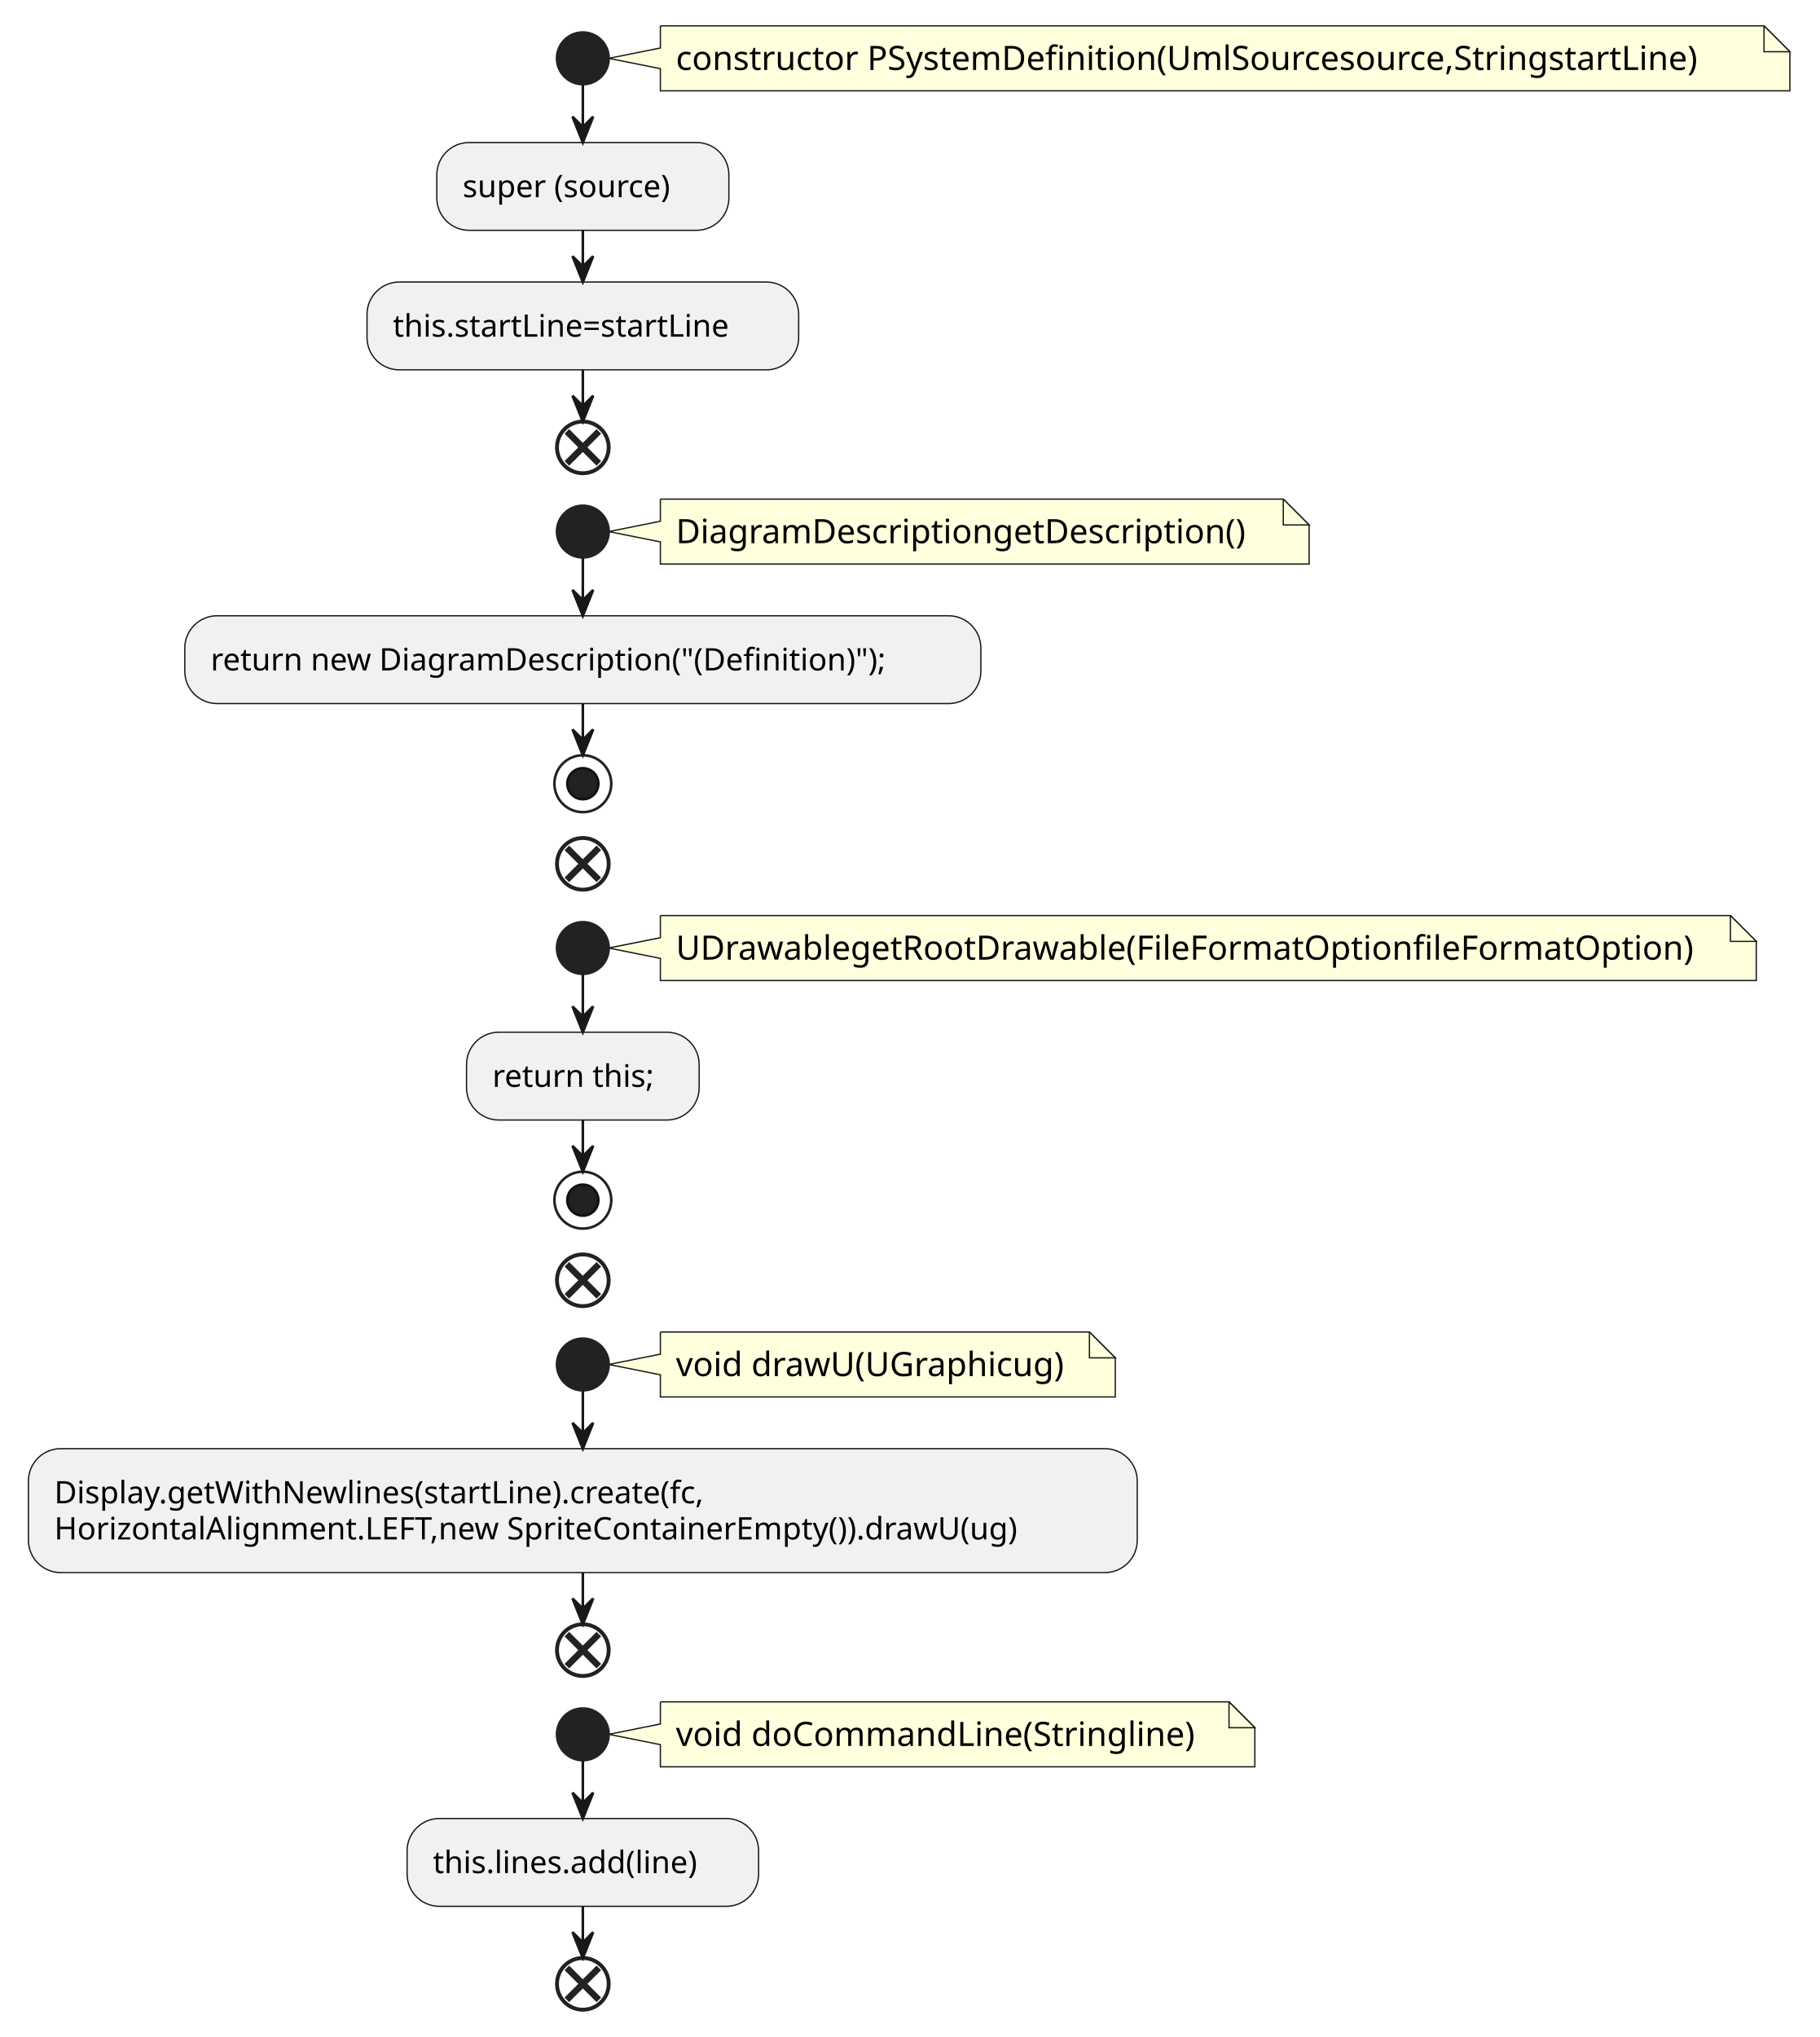
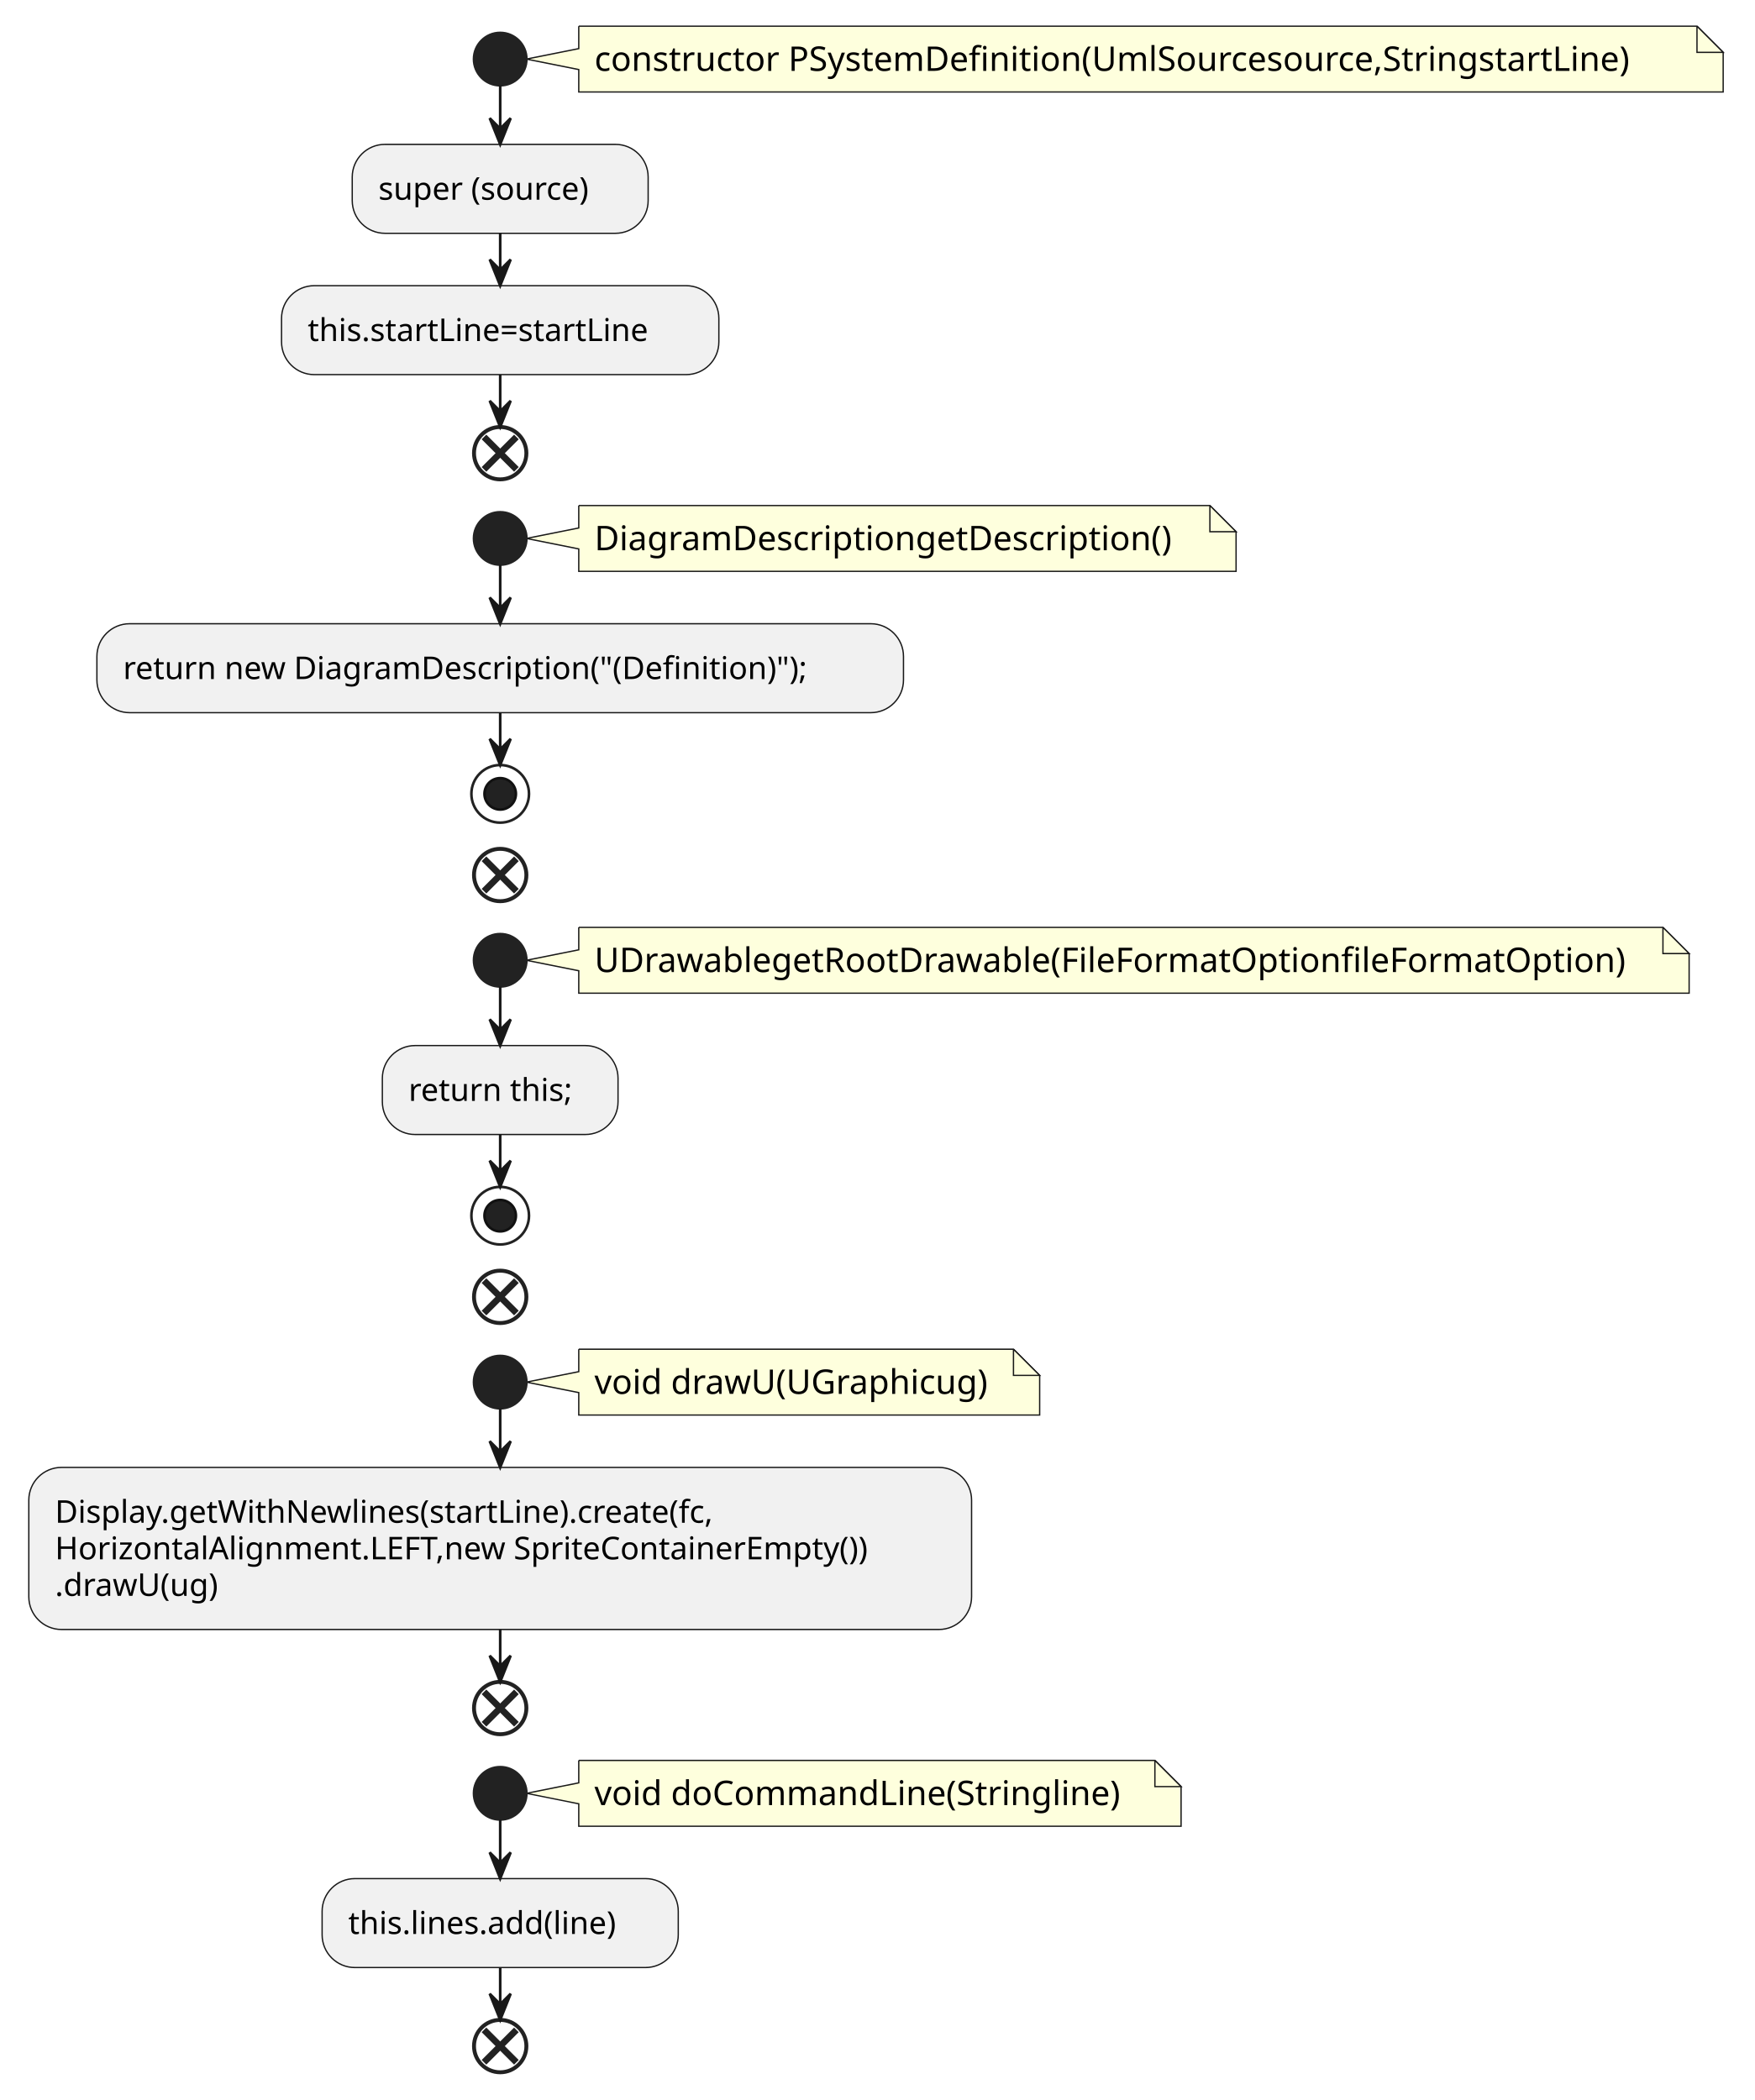
- <svg xmlns="http://www.w3.org/2000/svg" contentStyleType="text/css" height="788px" preserveAspectRatio="none" style="width:704px;height:788px;background:#FFFFFF;" version="1.1" viewBox="0 0 704 788" width="704px" zoomAndPan="magnify">
+ <svg xmlns="http://www.w3.org/2000/svg" contentStyleType="text/css" height="802px" preserveAspectRatio="none" style="width:670px;height:802px;background:#FFFFFF;" version="1.1" viewBox="0 0 670 802" width="670px" zoomAndPan="magnify">
  <defs />
  <g>
-     <path d="M255.5,10 L255.5,18.566 L235.5,22.566 L255.5,26.566 L255.5,35.133 A0,0 0 0 0 255.5,35.133 L692.5,35.133 A0,0 0 0 0 692.5,35.133 L692.5,20 L682.5,10 L255.5,10 A0,0 0 0 0 255.5,10 " fill="#FEFFDD" style="stroke:#181818;stroke-width:0.5;" />
-     <path d="M682.5,10 L682.5,20 L692.5,20 L682.5,10 " fill="#FEFFDD" style="stroke:#181818;stroke-width:0.5;" />
-     <text fill="#000000" font-family="sans-serif" font-size="13" lengthAdjust="spacing" textLength="416" x="261.5" y="27.067">constructor PSystemDefinition(UmlSourcesource,StringstartLine)</text>
-     <ellipse cx="225.5" cy="22.566" fill="#222222" rx="10" ry="10" style="stroke:#222222;stroke-width:1.0;" />
-     <rect fill="#F1F1F1" height="33.969" rx="12.5" ry="12.5" style="stroke:#181818;stroke-width:0.5;" width="113" x="169" y="55.133" />
-     <text fill="#000000" font-family="sans-serif" font-size="12" lengthAdjust="spacing" textLength="93" x="179" y="76.272">super (source)</text>
-     <rect fill="#F1F1F1" height="33.969" rx="12.5" ry="12.5" style="stroke:#181818;stroke-width:0.5;" width="167" x="142" y="109.102" />
-     <text fill="#000000" font-family="sans-serif" font-size="12" lengthAdjust="spacing" textLength="147" x="152" y="130.24">this.startLine=startLine</text>
-     <ellipse cx="225.5" cy="173.07" fill="none" rx="10" ry="10" style="stroke:#222222;stroke-width:1.5;" />
-     <line style="stroke:#222222;stroke-width:2.5;" x1="219.313" x2="231.687" y1="166.883" y2="179.257" />
-     <line style="stroke:#222222;stroke-width:2.5;" x1="231.687" x2="219.313" y1="166.883" y2="179.257" />
-     <path d="M255.5,193.07 L255.5,201.637 L235.5,205.637 L255.5,209.637 L255.5,218.203 A0,0 0 0 0 255.5,218.203 L506.5,218.203 A0,0 0 0 0 506.5,218.203 L506.5,203.07 L496.5,193.07 L255.5,193.07 A0,0 0 0 0 255.5,193.07 " fill="#FEFFDD" style="stroke:#181818;stroke-width:0.5;" />
-     <path d="M496.5,193.07 L496.5,203.07 L506.5,203.07 L496.5,193.07 " fill="#FEFFDD" style="stroke:#181818;stroke-width:0.5;" />
-     <text fill="#000000" font-family="sans-serif" font-size="13" lengthAdjust="spacing" textLength="230" x="261.5" y="210.137">DiagramDescriptiongetDescription()</text>
-     <ellipse cx="225.5" cy="205.637" fill="#222222" rx="10" ry="10" style="stroke:#222222;stroke-width:1.0;" />
-     <rect fill="#F1F1F1" height="33.969" rx="12.5" ry="12.5" style="stroke:#181818;stroke-width:0.5;" width="308" x="71.5" y="238.203" />
-     <text fill="#000000" font-family="sans-serif" font-size="12" lengthAdjust="spacing" textLength="288" x="81.5" y="259.342">return new DiagramDescription("(Definition)");</text>
-     <ellipse cx="225.5" cy="303.172" fill="none" rx="11" ry="11" style="stroke:#222222;stroke-width:1.0;" />
-     <ellipse cx="225.5" cy="303.172" fill="#222222" rx="6" ry="6" style="stroke:#111111;stroke-width:1.0;" />
-     <ellipse cx="225.5" cy="334.172" fill="none" rx="10" ry="10" style="stroke:#222222;stroke-width:1.5;" />
-     <line style="stroke:#222222;stroke-width:2.5;" x1="219.313" x2="231.687" y1="327.985" y2="340.359" />
-     <line style="stroke:#222222;stroke-width:2.5;" x1="231.687" x2="219.313" y1="327.985" y2="340.359" />
-     <path d="M255.5,354.172 L255.5,362.738 L235.5,366.738 L255.5,370.738 L255.5,379.305 A0,0 0 0 0 255.5,379.305 L679.5,379.305 A0,0 0 0 0 679.5,379.305 L679.5,364.172 L669.5,354.172 L255.5,354.172 A0,0 0 0 0 255.5,354.172 " fill="#FEFFDD" style="stroke:#181818;stroke-width:0.5;" />
-     <path d="M669.5,354.172 L669.5,364.172 L679.5,364.172 L669.5,354.172 " fill="#FEFFDD" style="stroke:#181818;stroke-width:0.5;" />
-     <text fill="#000000" font-family="sans-serif" font-size="13" lengthAdjust="spacing" textLength="403" x="261.5" y="371.239">UDrawablegetRootDrawable(FileFormatOptionfileFormatOption)</text>
-     <ellipse cx="225.5" cy="366.738" fill="#222222" rx="10" ry="10" style="stroke:#222222;stroke-width:1.0;" />
-     <rect fill="#F1F1F1" height="33.969" rx="12.5" ry="12.5" style="stroke:#181818;stroke-width:0.5;" width="90" x="180.5" y="399.305" />
-     <text fill="#000000" font-family="sans-serif" font-size="12" lengthAdjust="spacing" textLength="70" x="190.5" y="420.443">return this;</text>
-     <ellipse cx="225.5" cy="464.273" fill="none" rx="11" ry="11" style="stroke:#222222;stroke-width:1.0;" />
-     <ellipse cx="225.5" cy="464.273" fill="#222222" rx="6" ry="6" style="stroke:#111111;stroke-width:1.0;" />
-     <ellipse cx="225.5" cy="495.273" fill="none" rx="10" ry="10" style="stroke:#222222;stroke-width:1.5;" />
-     <line style="stroke:#222222;stroke-width:2.5;" x1="219.313" x2="231.687" y1="489.086" y2="501.461" />
-     <line style="stroke:#222222;stroke-width:2.5;" x1="231.687" x2="219.313" y1="489.086" y2="501.461" />
-     <path d="M255.5,515.273 L255.5,523.84 L235.5,527.84 L255.5,531.84 L255.5,540.406 A0,0 0 0 0 255.5,540.406 L431.5,540.406 A0,0 0 0 0 431.5,540.406 L431.5,525.273 L421.5,515.273 L255.5,515.273 A0,0 0 0 0 255.5,515.273 " fill="#FEFFDD" style="stroke:#181818;stroke-width:0.5;" />
-     <path d="M421.5,515.273 L421.5,525.273 L431.5,525.273 L421.5,515.273 " fill="#FEFFDD" style="stroke:#181818;stroke-width:0.5;" />
-     <text fill="#000000" font-family="sans-serif" font-size="13" lengthAdjust="spacing" textLength="155" x="261.5" y="532.34">void drawU(UGraphicug)</text>
-     <ellipse cx="225.5" cy="527.84" fill="#222222" rx="10" ry="10" style="stroke:#222222;stroke-width:1.0;" />
-     <rect fill="#F1F1F1" height="47.938" rx="12.5" ry="12.5" style="stroke:#181818;stroke-width:0.5;" width="429" x="11" y="560.406" />
+     <path d="M221,10 L221,18.566 L201,22.566 L221,26.566 L221,35.133 A0,0 0 0 0 221,35.133 L658,35.133 A0,0 0 0 0 658,35.133 L658,20 L648,10 L221,10 A0,0 0 0 0 221,10 " fill="#FEFFDD" style="stroke:#181818;stroke-width:0.5;" />
+     <path d="M648,10 L648,20 L658,20 L648,10 " fill="#FEFFDD" style="stroke:#181818;stroke-width:0.5;" />
+     <text fill="#000000" font-family="sans-serif" font-size="13" lengthAdjust="spacing" textLength="416" x="227" y="27.067">constructor PSystemDefinition(UmlSourcesource,StringstartLine)</text>
+     <ellipse cx="191" cy="22.566" fill="#222222" rx="10" ry="10" style="stroke:#222222;stroke-width:1.0;" />
+     <rect fill="#F1F1F1" height="33.969" rx="12.5" ry="12.5" style="stroke:#181818;stroke-width:0.5;" width="113" x="134.5" y="55.133" />
+     <text fill="#000000" font-family="sans-serif" font-size="12" lengthAdjust="spacing" textLength="93" x="144.5" y="76.272">super (source)</text>
+     <rect fill="#F1F1F1" height="33.969" rx="12.5" ry="12.5" style="stroke:#181818;stroke-width:0.5;" width="167" x="107.5" y="109.102" />
+     <text fill="#000000" font-family="sans-serif" font-size="12" lengthAdjust="spacing" textLength="147" x="117.5" y="130.24">this.startLine=startLine</text>
+     <ellipse cx="191" cy="173.07" fill="none" rx="10" ry="10" style="stroke:#222222;stroke-width:1.5;" />
+     <line style="stroke:#222222;stroke-width:2.5;" x1="184.813" x2="197.187" y1="166.883" y2="179.257" />
+     <line style="stroke:#222222;stroke-width:2.5;" x1="197.187" x2="184.813" y1="166.883" y2="179.257" />
+     <path d="M221,193.07 L221,201.637 L201,205.637 L221,209.637 L221,218.203 A0,0 0 0 0 221,218.203 L472,218.203 A0,0 0 0 0 472,218.203 L472,203.07 L462,193.07 L221,193.07 A0,0 0 0 0 221,193.07 " fill="#FEFFDD" style="stroke:#181818;stroke-width:0.5;" />
+     <path d="M462,193.07 L462,203.07 L472,203.07 L462,193.07 " fill="#FEFFDD" style="stroke:#181818;stroke-width:0.5;" />
+     <text fill="#000000" font-family="sans-serif" font-size="13" lengthAdjust="spacing" textLength="230" x="227" y="210.137">DiagramDescriptiongetDescription()</text>
+     <ellipse cx="191" cy="205.637" fill="#222222" rx="10" ry="10" style="stroke:#222222;stroke-width:1.0;" />
+     <rect fill="#F1F1F1" height="33.969" rx="12.5" ry="12.5" style="stroke:#181818;stroke-width:0.5;" width="308" x="37" y="238.203" />
+     <text fill="#000000" font-family="sans-serif" font-size="12" lengthAdjust="spacing" textLength="288" x="47" y="259.342">return new DiagramDescription("(Definition)");</text>
+     <ellipse cx="191" cy="303.172" fill="none" rx="11" ry="11" style="stroke:#222222;stroke-width:1.0;" />
+     <ellipse cx="191" cy="303.172" fill="#222222" rx="6" ry="6" style="stroke:#111111;stroke-width:1.0;" />
+     <ellipse cx="191" cy="334.172" fill="none" rx="10" ry="10" style="stroke:#222222;stroke-width:1.5;" />
+     <line style="stroke:#222222;stroke-width:2.5;" x1="184.813" x2="197.187" y1="327.985" y2="340.359" />
+     <line style="stroke:#222222;stroke-width:2.5;" x1="197.187" x2="184.813" y1="327.985" y2="340.359" />
+     <path d="M221,354.172 L221,362.738 L201,366.738 L221,370.738 L221,379.305 A0,0 0 0 0 221,379.305 L645,379.305 A0,0 0 0 0 645,379.305 L645,364.172 L635,354.172 L221,354.172 A0,0 0 0 0 221,354.172 " fill="#FEFFDD" style="stroke:#181818;stroke-width:0.5;" />
+     <path d="M635,354.172 L635,364.172 L645,364.172 L635,354.172 " fill="#FEFFDD" style="stroke:#181818;stroke-width:0.5;" />
+     <text fill="#000000" font-family="sans-serif" font-size="13" lengthAdjust="spacing" textLength="403" x="227" y="371.239">UDrawablegetRootDrawable(FileFormatOptionfileFormatOption)</text>
+     <ellipse cx="191" cy="366.738" fill="#222222" rx="10" ry="10" style="stroke:#222222;stroke-width:1.0;" />
+     <rect fill="#F1F1F1" height="33.969" rx="12.5" ry="12.5" style="stroke:#181818;stroke-width:0.5;" width="90" x="146" y="399.305" />
+     <text fill="#000000" font-family="sans-serif" font-size="12" lengthAdjust="spacing" textLength="70" x="156" y="420.443">return this;</text>
+     <ellipse cx="191" cy="464.273" fill="none" rx="11" ry="11" style="stroke:#222222;stroke-width:1.0;" />
+     <ellipse cx="191" cy="464.273" fill="#222222" rx="6" ry="6" style="stroke:#111111;stroke-width:1.0;" />
+     <ellipse cx="191" cy="495.273" fill="none" rx="10" ry="10" style="stroke:#222222;stroke-width:1.5;" />
+     <line style="stroke:#222222;stroke-width:2.5;" x1="184.813" x2="197.187" y1="489.086" y2="501.461" />
+     <line style="stroke:#222222;stroke-width:2.5;" x1="197.187" x2="184.813" y1="489.086" y2="501.461" />
+     <path d="M221,515.273 L221,523.84 L201,527.84 L221,531.84 L221,540.406 A0,0 0 0 0 221,540.406 L397,540.406 A0,0 0 0 0 397,540.406 L397,525.273 L387,515.273 L221,515.273 A0,0 0 0 0 221,515.273 " fill="#FEFFDD" style="stroke:#181818;stroke-width:0.5;" />
+     <path d="M387,515.273 L387,525.273 L397,525.273 L387,515.273 " fill="#FEFFDD" style="stroke:#181818;stroke-width:0.5;" />
+     <text fill="#000000" font-family="sans-serif" font-size="13" lengthAdjust="spacing" textLength="155" x="227" y="532.34">void drawU(UGraphicug)</text>
+     <ellipse cx="191" cy="527.84" fill="#222222" rx="10" ry="10" style="stroke:#222222;stroke-width:1.0;" />
+     <rect fill="#F1F1F1" height="61.906" rx="12.5" ry="12.5" style="stroke:#181818;stroke-width:0.5;" width="360" x="11" y="560.406" />
    <text fill="#000000" font-family="sans-serif" font-size="12" lengthAdjust="spacing" textLength="281" x="21" y="581.545">Display.getWithNewlines(startLine).create(fc,</text>
-     <text fill="#000000" font-family="sans-serif" font-size="12" lengthAdjust="spacing" textLength="409" x="21" y="595.514">HorizontalAlignment.LEFT,new SpriteContainerEmpty()).drawU(ug)</text>
-     <ellipse cx="225.5" cy="638.344" fill="none" rx="10" ry="10" style="stroke:#222222;stroke-width:1.5;" />
-     <line style="stroke:#222222;stroke-width:2.5;" x1="219.313" x2="231.687" y1="632.157" y2="644.531" />
-     <line style="stroke:#222222;stroke-width:2.5;" x1="231.687" x2="219.313" y1="632.157" y2="644.531" />
-     <path d="M255.5,658.344 L255.5,666.91 L235.5,670.91 L255.5,674.91 L255.5,683.477 A0,0 0 0 0 255.5,683.477 L485.5,683.477 A0,0 0 0 0 485.5,683.477 L485.5,668.344 L475.5,658.344 L255.5,658.344 A0,0 0 0 0 255.5,658.344 " fill="#FEFFDD" style="stroke:#181818;stroke-width:0.5;" />
-     <path d="M475.5,658.344 L475.5,668.344 L485.5,668.344 L475.5,658.344 " fill="#FEFFDD" style="stroke:#181818;stroke-width:0.5;" />
-     <text fill="#000000" font-family="sans-serif" font-size="13" lengthAdjust="spacing" textLength="209" x="261.5" y="675.411">void doCommandLine(Stringline)</text>
-     <ellipse cx="225.5" cy="670.91" fill="#222222" rx="10" ry="10" style="stroke:#222222;stroke-width:1.0;" />
-     <rect fill="#F1F1F1" height="33.969" rx="12.5" ry="12.5" style="stroke:#181818;stroke-width:0.5;" width="136" x="157.5" y="703.477" />
-     <text fill="#000000" font-family="sans-serif" font-size="12" lengthAdjust="spacing" textLength="116" x="167.5" y="724.615">this.lines.add(line)</text>
-     <ellipse cx="225.5" cy="767.445" fill="none" rx="10" ry="10" style="stroke:#222222;stroke-width:1.5;" />
-     <line style="stroke:#222222;stroke-width:2.5;" x1="219.313" x2="231.687" y1="761.258" y2="773.633" />
-     <line style="stroke:#222222;stroke-width:2.5;" x1="231.687" x2="219.313" y1="761.258" y2="773.633" />
-     <line style="stroke:#181818;stroke-width:1.0;" x1="225.5" x2="225.5" y1="32.566" y2="55.133" />
-     <polygon fill="#181818" points="221.5,45.133,225.5,55.133,229.5,45.133,225.5,49.133" style="stroke:#181818;stroke-width:1.0;" />
-     <line style="stroke:#181818;stroke-width:1.0;" x1="225.5" x2="225.5" y1="89.102" y2="109.102" />
-     <polygon fill="#181818" points="221.5,99.102,225.5,109.102,229.5,99.102,225.5,103.102" style="stroke:#181818;stroke-width:1.0;" />
-     <line style="stroke:#181818;stroke-width:1.0;" x1="225.5" x2="225.5" y1="143.07" y2="163.07" />
-     <polygon fill="#181818" points="221.5,153.07,225.5,163.07,229.5,153.07,225.5,157.07" style="stroke:#181818;stroke-width:1.0;" />
-     <line style="stroke:#181818;stroke-width:1.0;" x1="225.5" x2="225.5" y1="215.637" y2="238.203" />
-     <polygon fill="#181818" points="221.5,228.203,225.5,238.203,229.5,228.203,225.5,232.203" style="stroke:#181818;stroke-width:1.0;" />
-     <line style="stroke:#181818;stroke-width:1.0;" x1="225.5" x2="225.5" y1="272.172" y2="292.172" />
-     <polygon fill="#181818" points="221.5,282.172,225.5,292.172,229.5,282.172,225.5,286.172" style="stroke:#181818;stroke-width:1.0;" />
-     <line style="stroke:#181818;stroke-width:1.0;" x1="225.5" x2="225.5" y1="376.738" y2="399.305" />
-     <polygon fill="#181818" points="221.5,389.305,225.5,399.305,229.5,389.305,225.5,393.305" style="stroke:#181818;stroke-width:1.0;" />
-     <line style="stroke:#181818;stroke-width:1.0;" x1="225.5" x2="225.5" y1="433.273" y2="453.273" />
-     <polygon fill="#181818" points="221.5,443.273,225.5,453.273,229.5,443.273,225.5,447.273" style="stroke:#181818;stroke-width:1.0;" />
-     <line style="stroke:#181818;stroke-width:1.0;" x1="225.5" x2="225.5" y1="537.84" y2="560.406" />
-     <polygon fill="#181818" points="221.5,550.406,225.5,560.406,229.5,550.406,225.5,554.406" style="stroke:#181818;stroke-width:1.0;" />
-     <line style="stroke:#181818;stroke-width:1.0;" x1="225.5" x2="225.5" y1="608.344" y2="628.344" />
-     <polygon fill="#181818" points="221.5,618.344,225.5,628.344,229.5,618.344,225.5,622.344" style="stroke:#181818;stroke-width:1.0;" />
-     <line style="stroke:#181818;stroke-width:1.0;" x1="225.5" x2="225.5" y1="680.91" y2="703.477" />
-     <polygon fill="#181818" points="221.5,693.477,225.5,703.477,229.5,693.477,225.5,697.477" style="stroke:#181818;stroke-width:1.0;" />
-     <line style="stroke:#181818;stroke-width:1.0;" x1="225.5" x2="225.5" y1="737.445" y2="757.445" />
-     <polygon fill="#181818" points="221.5,747.445,225.5,757.445,229.5,747.445,225.5,751.445" style="stroke:#181818;stroke-width:1.0;" />
+     <text fill="#000000" font-family="sans-serif" font-size="12" lengthAdjust="spacing" textLength="340" x="21" y="595.514">HorizontalAlignment.LEFT,new SpriteContainerEmpty())</text>
+     <text fill="#000000" font-family="sans-serif" font-size="12" lengthAdjust="spacing" textLength="69" x="21" y="609.482">.drawU(ug)</text>
+     <ellipse cx="191" cy="652.312" fill="none" rx="10" ry="10" style="stroke:#222222;stroke-width:1.5;" />
+     <line style="stroke:#222222;stroke-width:2.5;" x1="184.813" x2="197.187" y1="646.125" y2="658.5" />
+     <line style="stroke:#222222;stroke-width:2.5;" x1="197.187" x2="184.813" y1="646.125" y2="658.5" />
+     <path d="M221,672.312 L221,680.879 L201,684.879 L221,688.879 L221,697.445 A0,0 0 0 0 221,697.445 L451,697.445 A0,0 0 0 0 451,697.445 L451,682.312 L441,672.312 L221,672.312 A0,0 0 0 0 221,672.312 " fill="#FEFFDD" style="stroke:#181818;stroke-width:0.5;" />
+     <path d="M441,672.312 L441,682.312 L451,682.312 L441,672.312 " fill="#FEFFDD" style="stroke:#181818;stroke-width:0.5;" />
+     <text fill="#000000" font-family="sans-serif" font-size="13" lengthAdjust="spacing" textLength="209" x="227" y="689.379">void doCommandLine(Stringline)</text>
+     <ellipse cx="191" cy="684.879" fill="#222222" rx="10" ry="10" style="stroke:#222222;stroke-width:1.0;" />
+     <rect fill="#F1F1F1" height="33.969" rx="12.5" ry="12.5" style="stroke:#181818;stroke-width:0.5;" width="136" x="123" y="717.445" />
+     <text fill="#000000" font-family="sans-serif" font-size="12" lengthAdjust="spacing" textLength="116" x="133" y="738.584">this.lines.add(line)</text>
+     <ellipse cx="191" cy="781.414" fill="none" rx="10" ry="10" style="stroke:#222222;stroke-width:1.5;" />
+     <line style="stroke:#222222;stroke-width:2.5;" x1="184.813" x2="197.187" y1="775.227" y2="787.601" />
+     <line style="stroke:#222222;stroke-width:2.5;" x1="197.187" x2="184.813" y1="775.227" y2="787.601" />
+     <line style="stroke:#181818;stroke-width:1.0;" x1="191" x2="191" y1="32.566" y2="55.133" />
+     <polygon fill="#181818" points="187,45.133,191,55.133,195,45.133,191,49.133" style="stroke:#181818;stroke-width:1.0;" />
+     <line style="stroke:#181818;stroke-width:1.0;" x1="191" x2="191" y1="89.102" y2="109.102" />
+     <polygon fill="#181818" points="187,99.102,191,109.102,195,99.102,191,103.102" style="stroke:#181818;stroke-width:1.0;" />
+     <line style="stroke:#181818;stroke-width:1.0;" x1="191" x2="191" y1="143.07" y2="163.07" />
+     <polygon fill="#181818" points="187,153.07,191,163.07,195,153.07,191,157.07" style="stroke:#181818;stroke-width:1.0;" />
+     <line style="stroke:#181818;stroke-width:1.0;" x1="191" x2="191" y1="215.637" y2="238.203" />
+     <polygon fill="#181818" points="187,228.203,191,238.203,195,228.203,191,232.203" style="stroke:#181818;stroke-width:1.0;" />
+     <line style="stroke:#181818;stroke-width:1.0;" x1="191" x2="191" y1="272.172" y2="292.172" />
+     <polygon fill="#181818" points="187,282.172,191,292.172,195,282.172,191,286.172" style="stroke:#181818;stroke-width:1.0;" />
+     <line style="stroke:#181818;stroke-width:1.0;" x1="191" x2="191" y1="376.738" y2="399.305" />
+     <polygon fill="#181818" points="187,389.305,191,399.305,195,389.305,191,393.305" style="stroke:#181818;stroke-width:1.0;" />
+     <line style="stroke:#181818;stroke-width:1.0;" x1="191" x2="191" y1="433.273" y2="453.273" />
+     <polygon fill="#181818" points="187,443.273,191,453.273,195,443.273,191,447.273" style="stroke:#181818;stroke-width:1.0;" />
+     <line style="stroke:#181818;stroke-width:1.0;" x1="191" x2="191" y1="537.84" y2="560.406" />
+     <polygon fill="#181818" points="187,550.406,191,560.406,195,550.406,191,554.406" style="stroke:#181818;stroke-width:1.0;" />
+     <line style="stroke:#181818;stroke-width:1.0;" x1="191" x2="191" y1="622.312" y2="642.312" />
+     <polygon fill="#181818" points="187,632.312,191,642.312,195,632.312,191,636.312" style="stroke:#181818;stroke-width:1.0;" />
+     <line style="stroke:#181818;stroke-width:1.0;" x1="191" x2="191" y1="694.879" y2="717.445" />
+     <polygon fill="#181818" points="187,707.445,191,717.445,195,707.445,191,711.445" style="stroke:#181818;stroke-width:1.0;" />
+     <line style="stroke:#181818;stroke-width:1.0;" x1="191" x2="191" y1="751.414" y2="771.414" />
+     <polygon fill="#181818" points="187,761.414,191,771.414,195,761.414,191,765.414" style="stroke:#181818;stroke-width:1.0;" />
  </g>
</svg>
